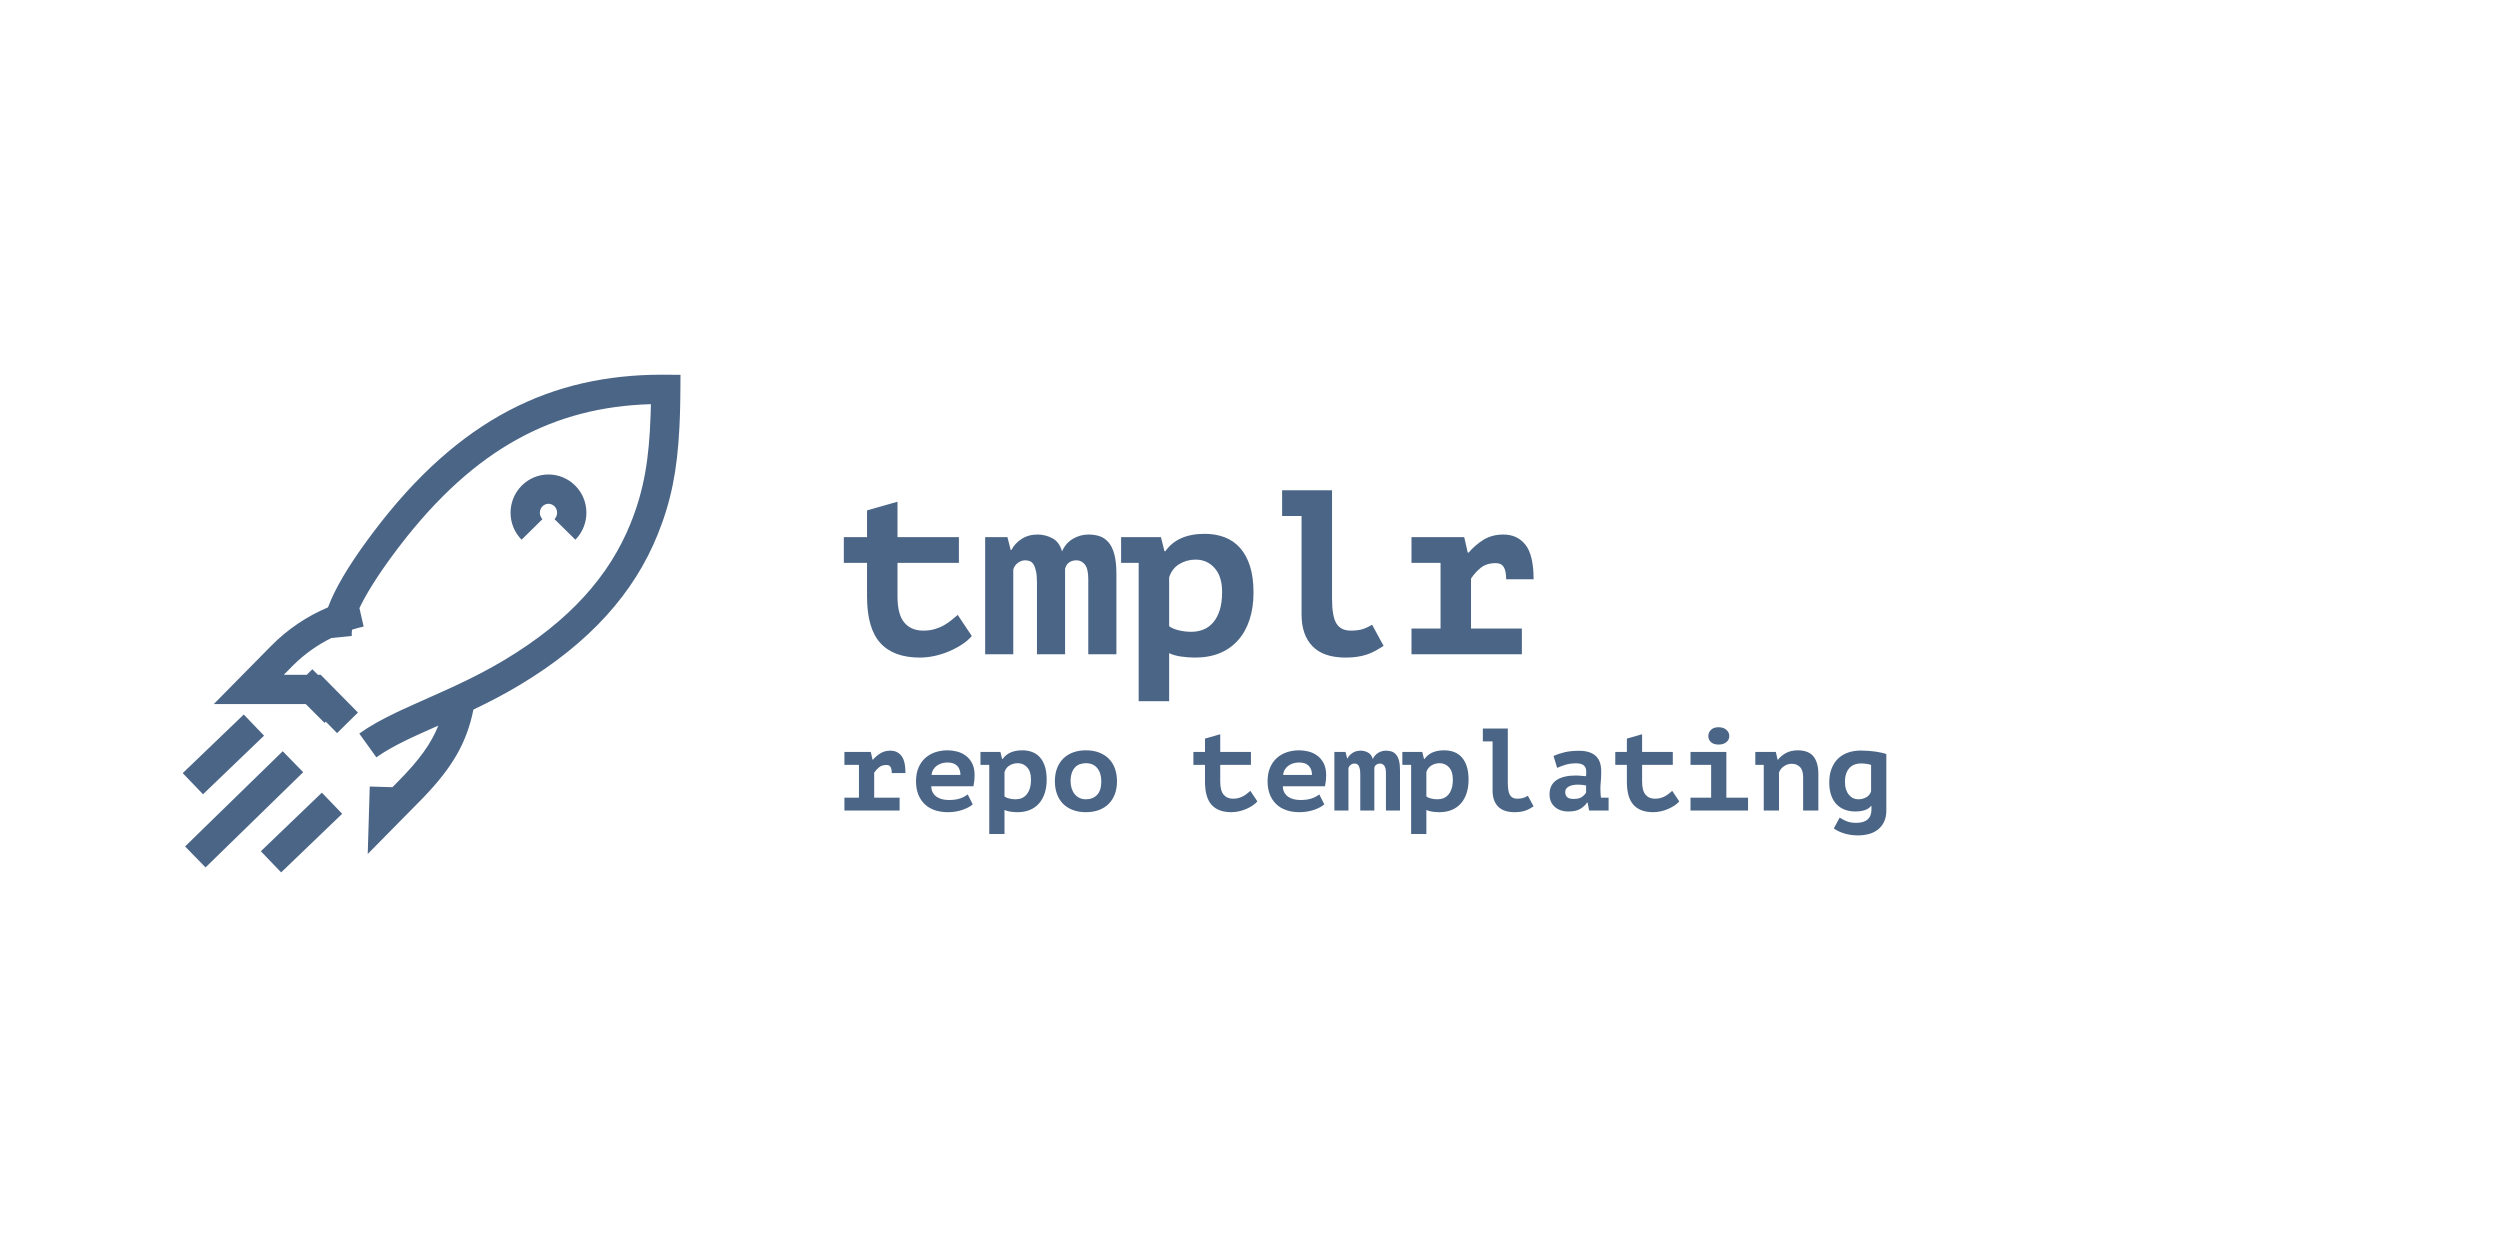
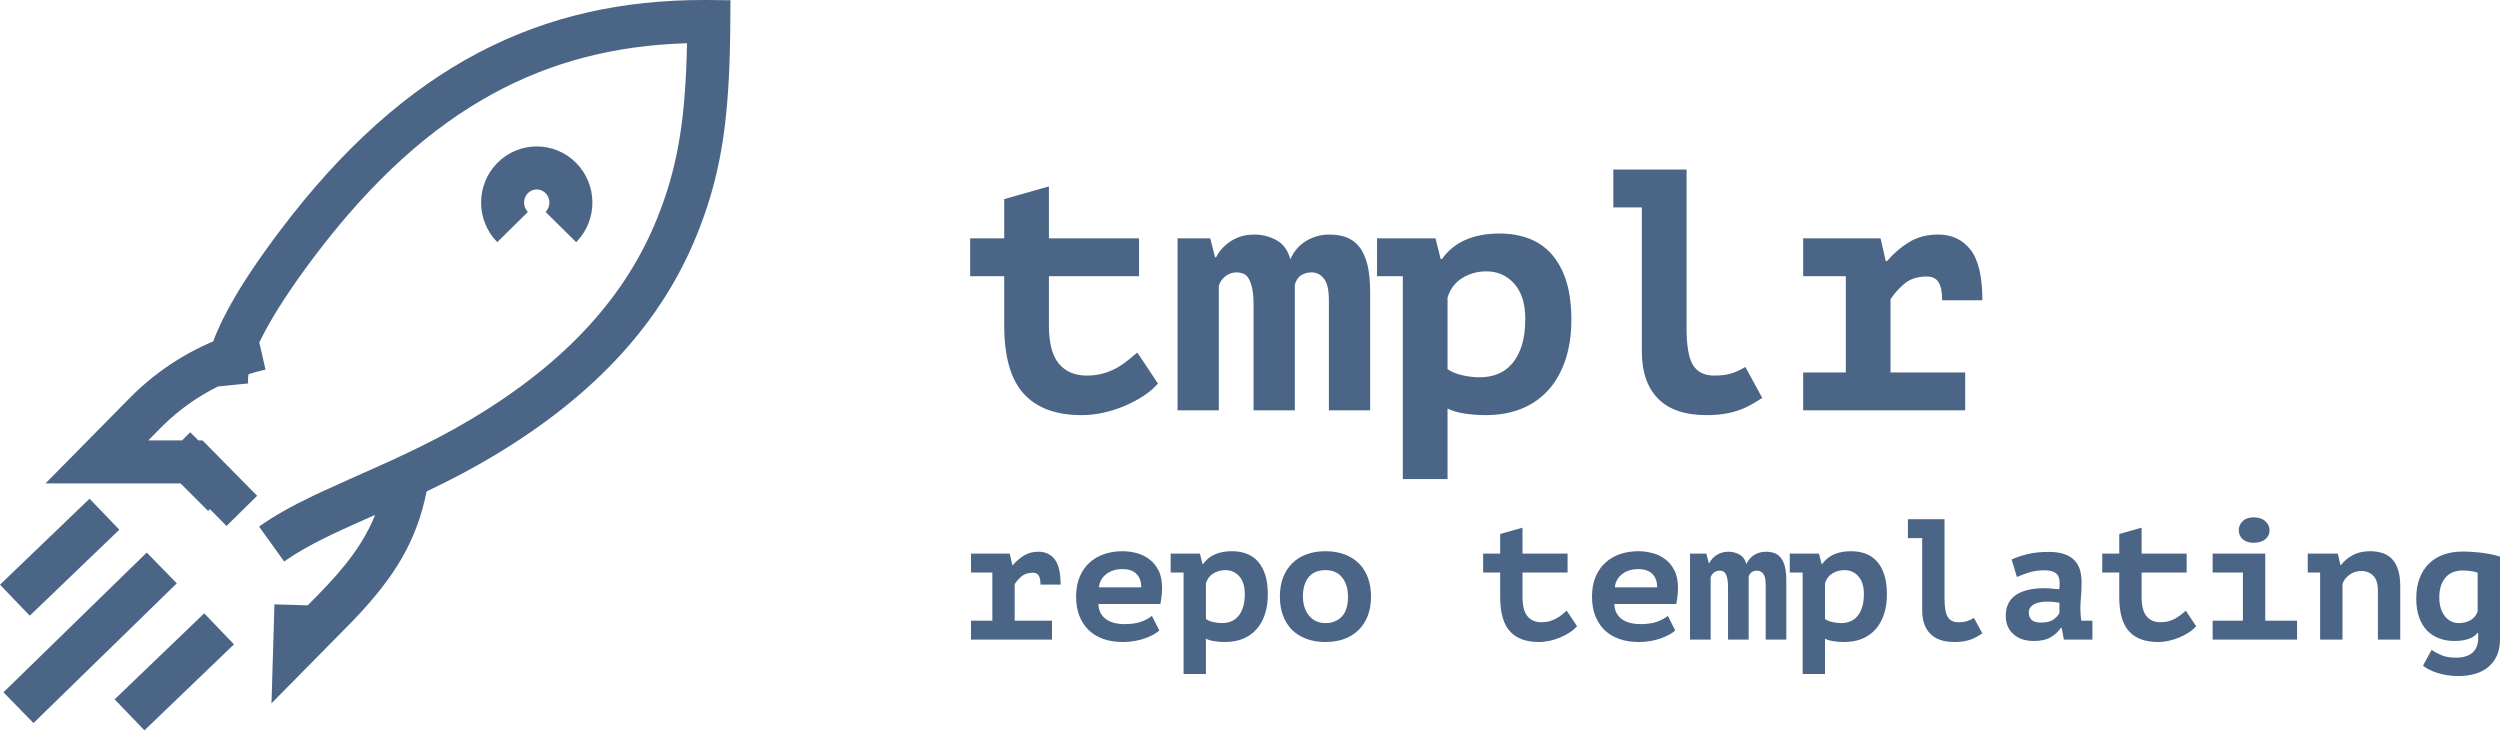
- <svg xmlns="http://www.w3.org/2000/svg" width="512px" height="256px" viewBox="0 0 512 256" version="1.1">
-   <g id="Artboard" stroke="none" stroke-width="1" fill="none" fill-rule="evenodd">
-     <path d="M65.922,162.336 L70.078,166.664 L57.578,178.664 L53.422,174.336 L65.922,162.336 Z M57.906,153.852 L62.094,158.148 L42.094,177.648 L37.906,173.352 L57.906,153.852 Z M135.687,76.738 L136.371,76.741 L139.365,76.768 L139.344,79.762 L139.323,81.695 L139.288,83.555 L139.247,84.994 L139.195,86.392 L139.132,87.751 C138.689,96.241 137.483,102.548 134.706,109.441 C129.892,121.388 120.858,131.647 106.386,140.315 C103.423,142.089 100.429,143.668 96.957,145.322 C95.585,152.168 92.564,157.222 86.801,163.231 L85.975,164.08 L75.31,174.893 L75.723,161.081 L80.369,161.219 L81.703,159.867 C85.753,155.761 88.256,152.395 89.771,148.595 L86.062,150.256 L84.413,151.012 L83.887,151.262 L82.883,151.749 C80.614,152.867 78.849,153.87 77.375,154.896 L77.081,155.104 L73.582,150.23 C75.652,148.744 78.071,147.391 81.282,145.857 L82.343,145.358 L85.994,143.707 L91.546,141.223 L93.128,140.494 C96.988,138.693 100.178,137.039 103.303,135.168 C116.679,127.156 124.828,117.903 129.14,107.199 C131.884,100.389 132.94,94.104 133.247,84.893 L133.29,83.374 L133.303,82.771 L133.193,82.775 C113.777,83.378 97.392,91.448 81.718,111.982 L81.218,112.642 L80.562,113.521 L79.624,114.805 L79.029,115.638 L78.459,116.453 L77.914,117.25 L77.393,118.027 L76.896,118.786 L76.424,119.526 L76.197,119.889 L75.761,120.599 L75.349,121.291 L74.869,122.128 L74.426,122.934 C74.313,123.145 74.204,123.352 74.099,123.557 L73.796,124.159 L73.612,124.54 L74.473,128.317 C73.671,128.5 72.878,128.715 72.097,128.962 C72.037,129.378 72.017,129.755 72.037,130.094 L72.049,130.25 L67.848,130.673 C65.049,132.058 62.472,133.879 60.217,136.079 L59.813,136.482 L58.119,138.198 L62.832,138.198 L63.969,137.062 L65.104,138.198 L65.685,138.199 L73.308,145.927 L69.036,150.141 L66.72,147.793 L66.468,148.047 L62.62,144.198 L43.774,144.199 L55.541,132.268 C58.876,128.887 62.833,126.216 67.171,124.388 C67.881,122.476 68.919,120.37 70.283,118.057 L70.777,117.234 L71.297,116.394 L71.845,115.536 L72.128,115.101 L72.716,114.217 C72.916,113.919 73.121,113.619 73.33,113.315 L73.971,112.395 L74.639,111.458 L75.333,110.502 L76.238,109.281 L76.424,109.033 C94.092,85.565 113.139,76.714 135.687,76.738 Z M49.922,146.336 L54.078,150.664 L41.578,162.664 L37.422,158.336 L49.922,146.336 Z M117.836,99.483 C120.791,102.48 120.848,107.287 118.006,110.354 L117.836,110.532 L113.564,106.319 C114.273,105.599 114.273,104.416 113.564,103.697 C112.877,103 111.781,103 111.094,103.697 C110.42,104.38 110.386,105.482 110.993,106.207 L111.094,106.319 L106.822,110.532 C103.808,107.476 103.808,102.539 106.822,99.483 C109.859,96.405 114.799,96.405 117.836,99.483 Z M177.568,115.28 L172.816,115.28 L172.816,110 L177.568,110 L177.568,104.528 L183.808,102.752 L183.808,110 L196.384,110 L196.384,115.28 L183.808,115.28 L183.808,122.144 C183.808,124.608 184.272,126.392 185.2,127.496 C186.128,128.6 187.424,129.152 189.088,129.152 C189.952,129.152 190.736,129.048 191.44,128.84 C192.144,128.632 192.776,128.368 193.336,128.048 C193.896,127.728 194.408,127.376 194.872,126.992 L196.144,125.936 L199.024,130.256 C198.48,130.896 197.8,131.48 196.984,132.008 C196.168,132.536 195.288,133 194.344,133.4 C193.4,133.8 192.416,134.112 191.392,134.336 C190.368,134.56 189.36,134.672 188.368,134.672 C184.784,134.672 182.088,133.672 180.28,131.672 C178.472,129.672 177.568,126.496 177.568,122.144 L177.568,115.28 Z M212.368,134 L212.368,119.312 C212.368,118.352 212.304,117.576 212.176,116.984 C212.048,116.392 211.88,115.928 211.672,115.592 C211.464,115.256 211.208,115.032 210.904,114.92 C210.6,114.808 210.288,114.752 209.968,114.752 C209.424,114.752 208.92,114.928 208.456,115.28 C207.992,115.632 207.68,116.08 207.52,116.624 L207.52,134 L201.76,134 L201.76,110 L206.32,110 L206.992,112.64 L207.136,112.64 C207.616,111.712 208.32,110.952 209.248,110.36 C210.176,109.768 211.264,109.472 212.512,109.472 C213.568,109.472 214.576,109.728 215.536,110.24 C216.496,110.752 217.152,111.648 217.504,112.928 C217.984,111.808 218.72,110.952 219.712,110.36 C220.704,109.768 221.776,109.472 222.928,109.472 C223.792,109.472 224.568,109.592 225.256,109.832 C225.944,110.072 226.544,110.496 227.056,111.104 C227.568,111.712 227.96,112.536 228.232,113.576 C228.504,114.616 228.64,115.952 228.64,117.584 L228.64,134 L222.88,134 L222.88,118.64 C222.88,117.2 222.648,116.192 222.184,115.616 C221.72,115.04 221.152,114.752 220.48,114.752 C219.904,114.752 219.408,114.888 218.992,115.16 C218.576,115.432 218.288,115.872 218.128,116.48 L218.128,134 L212.368,134 Z M229.6,110 L237.76,110 L238.48,112.88 L238.672,112.88 C240.336,110.512 243.024,109.328 246.736,109.328 C248.208,109.328 249.56,109.56 250.792,110.024 C252.024,110.488 253.08,111.216 253.96,112.208 C254.84,113.2 255.52,114.448 256,115.952 C256.48,117.456 256.72,119.264 256.72,121.376 C256.72,123.424 256.448,125.272 255.904,126.92 C255.36,128.568 254.576,129.968 253.552,131.12 C252.528,132.272 251.28,133.152 249.808,133.76 C248.336,134.368 246.656,134.672 244.768,134.672 C243.776,134.672 242.8,134.6 241.84,134.456 C240.88,134.312 240.08,134.08 239.44,133.76 L239.44,143.6 L233.2,143.6 L233.2,115.28 L229.6,115.28 L229.6,110 Z M244.864,114.608 C243.648,114.608 242.536,114.912 241.528,115.52 C240.52,116.128 239.824,117.04 239.44,118.256 L239.44,128.24 C239.888,128.592 240.536,128.872 241.384,129.08 C242.232,129.288 243.088,129.392 243.952,129.392 C244.848,129.392 245.68,129.24 246.448,128.936 C247.216,128.632 247.888,128.144 248.464,127.472 C249.04,126.8 249.488,125.952 249.808,124.928 C250.128,123.904 250.288,122.672 250.288,121.232 C250.288,119.12 249.776,117.488 248.752,116.336 C247.728,115.184 246.432,114.608 244.864,114.608 Z M262.576,100.4 L272.8,100.4 L272.8,122.576 C272.8,125.04 273.104,126.752 273.712,127.712 C274.32,128.672 275.296,129.152 276.64,129.152 C277.632,129.152 278.448,129.048 279.088,128.84 C279.728,128.632 280.368,128.336 281.008,127.952 L283.36,132.272 C282.816,132.624 282.272,132.952 281.728,133.256 C281.184,133.56 280.608,133.816 280,134.024 C279.392,134.232 278.728,134.392 278.008,134.504 C277.288,134.616 276.48,134.672 275.584,134.672 C272.576,134.672 270.32,133.904 268.816,132.368 C267.312,130.832 266.56,128.656 266.56,125.84 L266.56,105.68 L262.576,105.68 L262.576,100.4 Z M289.072,128.72 L295.024,128.72 L295.024,115.28 L289.072,115.28 L289.072,110 L299.872,110 L300.592,113.168 L300.784,113.168 C301.68,112.112 302.704,111.232 303.856,110.528 C305.008,109.824 306.352,109.472 307.888,109.472 C309.808,109.472 311.32,110.176 312.424,111.584 C313.528,112.992 314.08,115.344 314.08,118.64 L308.464,118.64 C308.464,117.488 308.296,116.648 307.96,116.12 C307.624,115.592 307.088,115.328 306.352,115.328 C305.072,115.328 304.04,115.648 303.256,116.288 C302.472,116.928 301.808,117.664 301.264,118.496 L301.264,128.72 L311.68,128.72 L311.68,134 L289.072,134 L289.072,128.72 Z M172.936,163.36 L175.912,163.36 L175.912,156.64 L172.936,156.64 L172.936,154 L178.336,154 L178.696,155.584 L178.792,155.584 C179.24,155.056 179.752,154.616 180.328,154.264 C180.904,153.912 181.576,153.736 182.344,153.736 C183.304,153.736 184.06,154.088 184.612,154.792 C185.164,155.496 185.44,156.672 185.44,158.32 L182.632,158.32 C182.632,157.744 182.548,157.324 182.38,157.06 C182.212,156.796 181.944,156.664 181.576,156.664 C180.936,156.664 180.42,156.824 180.028,157.144 C179.636,157.464 179.304,157.832 179.032,158.248 L179.032,163.36 L184.24,163.36 L184.24,166 L172.936,166 L172.936,163.36 Z M199.216,164.728 C199.008,164.92 198.74,165.108 198.412,165.292 C198.084,165.476 197.7,165.648 197.26,165.808 C196.82,165.968 196.336,166.096 195.808,166.192 C195.28,166.288 194.72,166.336 194.128,166.336 C193.104,166.336 192.188,166.192 191.38,165.904 C190.572,165.616 189.888,165.196 189.328,164.644 C188.768,164.092 188.34,163.428 188.044,162.652 C187.748,161.876 187.6,160.992 187.6,160 C187.6,158.944 187.768,158.02 188.104,157.228 C188.44,156.436 188.9,155.776 189.484,155.248 C190.068,154.72 190.752,154.324 191.536,154.06 C192.32,153.796 193.168,153.664 194.08,153.664 C194.688,153.664 195.316,153.744 195.964,153.904 C196.612,154.064 197.208,154.34 197.752,154.732 C198.296,155.124 198.74,155.648 199.084,156.304 C199.428,156.96 199.6,157.792 199.6,158.8 C199.6,159.488 199.52,160.232 199.36,161.032 L190.72,161.032 C190.736,161.544 190.844,161.976 191.044,162.328 C191.244,162.68 191.508,162.968 191.836,163.192 C192.164,163.416 192.54,163.58 192.964,163.684 C193.388,163.788 193.84,163.84 194.32,163.84 C195.28,163.84 196.068,163.728 196.684,163.504 C197.3,163.28 197.8,163.008 198.184,162.688 L199.216,164.728 Z M194.032,156.16 C193.616,156.16 193.224,156.216 192.856,156.328 C192.488,156.44 192.156,156.604 191.86,156.82 C191.564,157.036 191.32,157.304 191.128,157.624 C190.936,157.944 190.824,158.304 190.792,158.704 L196.696,158.704 C196.696,157.92 196.476,157.3 196.036,156.844 C195.596,156.388 194.928,156.16 194.032,156.16 Z M200.8,154 L204.88,154 L205.24,155.44 L205.336,155.44 C206.168,154.256 207.512,153.664 209.368,153.664 C210.104,153.664 210.78,153.78 211.396,154.012 C212.012,154.244 212.54,154.608 212.98,155.104 C213.42,155.6 213.76,156.224 214,156.976 C214.24,157.728 214.36,158.632 214.36,159.688 C214.36,160.712 214.224,161.636 213.952,162.46 C213.68,163.284 213.288,163.984 212.776,164.56 C212.264,165.136 211.64,165.576 210.904,165.88 C210.168,166.184 209.328,166.336 208.384,166.336 C207.888,166.336 207.4,166.3 206.92,166.228 C206.44,166.156 206.04,166.04 205.72,165.88 L205.72,170.8 L202.6,170.8 L202.6,156.64 L200.8,156.64 L200.8,154 Z M208.432,156.304 C207.824,156.304 207.268,156.456 206.764,156.76 C206.26,157.064 205.912,157.52 205.72,158.128 L205.72,163.12 C205.944,163.296 206.268,163.436 206.692,163.54 C207.116,163.644 207.544,163.696 207.976,163.696 C208.424,163.696 208.84,163.62 209.224,163.468 C209.608,163.316 209.944,163.072 210.232,162.736 C210.52,162.4 210.744,161.976 210.904,161.464 C211.064,160.952 211.144,160.336 211.144,159.616 C211.144,158.56 210.888,157.744 210.376,157.168 C209.864,156.592 209.216,156.304 208.432,156.304 Z M216.04,160 C216.04,158.992 216.192,158.096 216.496,157.312 C216.8,156.528 217.232,155.864 217.792,155.32 C218.352,154.776 219.02,154.364 219.796,154.084 C220.572,153.804 221.44,153.664 222.4,153.664 C223.408,153.664 224.308,153.816 225.1,154.12 C225.892,154.424 226.56,154.852 227.104,155.404 C227.648,155.956 228.06,156.624 228.34,157.408 C228.62,158.192 228.76,159.056 228.76,160 C228.76,161.008 228.608,161.904 228.304,162.688 C228,163.472 227.568,164.136 227.008,164.68 C226.448,165.224 225.78,165.636 225.004,165.916 C224.228,166.196 223.36,166.336 222.4,166.336 C221.392,166.336 220.492,166.184 219.7,165.88 C218.908,165.576 218.24,165.148 217.696,164.596 C217.152,164.044 216.74,163.376 216.46,162.592 C216.18,161.808 216.04,160.944 216.04,160 Z M219.256,160 C219.256,160.528 219.328,161.016 219.472,161.464 C219.616,161.912 219.824,162.304 220.096,162.64 C220.368,162.976 220.696,163.236 221.08,163.42 C221.464,163.604 221.904,163.696 222.4,163.696 C223.328,163.696 224.084,163.4 224.668,162.808 C225.252,162.216 225.544,161.28 225.544,160 C225.544,158.896 225.272,158.004 224.728,157.324 C224.184,156.644 223.408,156.304 222.4,156.304 C221.952,156.304 221.536,156.372 221.152,156.508 C220.768,156.644 220.436,156.864 220.156,157.168 C219.876,157.472 219.656,157.856 219.496,158.32 C219.336,158.784 219.256,159.344 219.256,160 Z M246.784,156.64 L244.408,156.64 L244.408,154 L246.784,154 L246.784,151.264 L249.904,150.376 L249.904,154 L256.192,154 L256.192,156.64 L249.904,156.64 L249.904,160.072 C249.904,161.304 250.136,162.196 250.6,162.748 C251.064,163.3 251.712,163.576 252.544,163.576 C252.976,163.576 253.368,163.524 253.72,163.42 C254.072,163.316 254.388,163.184 254.668,163.024 C254.948,162.864 255.204,162.688 255.436,162.496 L256.072,161.968 L257.512,164.128 C257.24,164.448 256.9,164.74 256.492,165.004 C256.084,165.268 255.644,165.5 255.172,165.7 C254.7,165.9 254.208,166.056 253.696,166.168 C253.184,166.28 252.68,166.336 252.184,166.336 C250.392,166.336 249.044,165.836 248.14,164.836 C247.236,163.836 246.784,162.248 246.784,160.072 L246.784,156.64 Z M271.216,164.728 C271.008,164.92 270.74,165.108 270.412,165.292 C270.084,165.476 269.7,165.648 269.26,165.808 C268.82,165.968 268.336,166.096 267.808,166.192 C267.28,166.288 266.72,166.336 266.128,166.336 C265.104,166.336 264.188,166.192 263.38,165.904 C262.572,165.616 261.888,165.196 261.328,164.644 C260.768,164.092 260.34,163.428 260.044,162.652 C259.748,161.876 259.6,160.992 259.6,160 C259.6,158.944 259.768,158.02 260.104,157.228 C260.44,156.436 260.9,155.776 261.484,155.248 C262.068,154.72 262.752,154.324 263.536,154.06 C264.32,153.796 265.168,153.664 266.08,153.664 C266.688,153.664 267.316,153.744 267.964,153.904 C268.612,154.064 269.208,154.34 269.752,154.732 C270.296,155.124 270.74,155.648 271.084,156.304 C271.428,156.96 271.6,157.792 271.6,158.8 C271.6,159.488 271.52,160.232 271.36,161.032 L262.72,161.032 C262.736,161.544 262.844,161.976 263.044,162.328 C263.244,162.68 263.508,162.968 263.836,163.192 C264.164,163.416 264.54,163.58 264.964,163.684 C265.388,163.788 265.84,163.84 266.32,163.84 C267.28,163.84 268.068,163.728 268.684,163.504 C269.3,163.28 269.8,163.008 270.184,162.688 L271.216,164.728 Z M266.032,156.16 C265.616,156.16 265.224,156.216 264.856,156.328 C264.488,156.44 264.156,156.604 263.86,156.82 C263.564,157.036 263.32,157.304 263.128,157.624 C262.936,157.944 262.824,158.304 262.792,158.704 L268.696,158.704 C268.696,157.92 268.476,157.3 268.036,156.844 C267.596,156.388 266.928,156.16 266.032,156.16 Z M278.584,166 L278.584,158.656 C278.584,158.176 278.552,157.788 278.488,157.492 C278.424,157.196 278.34,156.964 278.236,156.796 C278.132,156.628 278.004,156.516 277.852,156.46 C277.7,156.404 277.544,156.376 277.384,156.376 C277.112,156.376 276.86,156.464 276.628,156.64 C276.396,156.816 276.24,157.04 276.16,157.312 L276.16,166 L273.28,166 L273.28,154 L275.56,154 L275.896,155.32 L275.968,155.32 C276.208,154.856 276.56,154.476 277.024,154.18 C277.488,153.884 278.032,153.736 278.656,153.736 C279.184,153.736 279.688,153.864 280.168,154.12 C280.648,154.376 280.976,154.824 281.152,155.464 C281.392,154.904 281.76,154.476 282.256,154.18 C282.752,153.884 283.288,153.736 283.864,153.736 C284.296,153.736 284.684,153.796 285.028,153.916 C285.372,154.036 285.672,154.248 285.928,154.552 C286.184,154.856 286.38,155.268 286.516,155.788 C286.652,156.308 286.72,156.976 286.72,157.792 L286.72,166 L283.84,166 L283.84,158.32 C283.84,157.6 283.724,157.096 283.492,156.808 C283.26,156.52 282.976,156.376 282.64,156.376 C282.352,156.376 282.104,156.444 281.896,156.58 C281.688,156.716 281.544,156.936 281.464,157.24 L281.464,166 L278.584,166 Z M287.2,154 L291.28,154 L291.64,155.44 L291.736,155.44 C292.568,154.256 293.912,153.664 295.768,153.664 C296.504,153.664 297.18,153.78 297.796,154.012 C298.412,154.244 298.94,154.608 299.38,155.104 C299.82,155.6 300.16,156.224 300.4,156.976 C300.64,157.728 300.76,158.632 300.76,159.688 C300.76,160.712 300.624,161.636 300.352,162.46 C300.08,163.284 299.688,163.984 299.176,164.56 C298.664,165.136 298.04,165.576 297.304,165.88 C296.568,166.184 295.728,166.336 294.784,166.336 C294.288,166.336 293.8,166.3 293.32,166.228 C292.84,166.156 292.44,166.04 292.12,165.88 L292.12,170.8 L289,170.8 L289,156.64 L287.2,156.64 L287.2,154 Z M294.832,156.304 C294.224,156.304 293.668,156.456 293.164,156.76 C292.66,157.064 292.312,157.52 292.12,158.128 L292.12,163.12 C292.344,163.296 292.668,163.436 293.092,163.54 C293.516,163.644 293.944,163.696 294.376,163.696 C294.824,163.696 295.24,163.62 295.624,163.468 C296.008,163.316 296.344,163.072 296.632,162.736 C296.92,162.4 297.144,161.976 297.304,161.464 C297.464,160.952 297.544,160.336 297.544,159.616 C297.544,158.56 297.288,157.744 296.776,157.168 C296.264,156.592 295.616,156.304 294.832,156.304 Z M303.688,149.2 L308.8,149.2 L308.8,160.288 C308.8,161.52 308.952,162.376 309.256,162.856 C309.56,163.336 310.048,163.576 310.72,163.576 C311.216,163.576 311.624,163.524 311.944,163.42 C312.264,163.316 312.584,163.168 312.904,162.976 L314.08,165.136 C313.808,165.312 313.536,165.476 313.264,165.628 C312.992,165.78 312.704,165.908 312.4,166.012 C312.096,166.116 311.764,166.196 311.404,166.252 C311.044,166.308 310.64,166.336 310.192,166.336 C308.688,166.336 307.56,165.952 306.808,165.184 C306.056,164.416 305.68,163.328 305.68,161.92 L305.68,151.84 L303.688,151.84 L303.688,149.2 Z M318.16,154.816 C318.8,154.528 319.54,154.28 320.38,154.072 C321.22,153.864 322.216,153.76 323.368,153.76 C324.2,153.76 324.908,153.86 325.492,154.06 C326.076,154.26 326.548,154.544 326.908,154.912 C327.268,155.28 327.528,155.72 327.688,156.232 C327.848,156.744 327.928,157.32 327.928,157.96 C327.928,158.659 327.907,159.271 327.866,159.794 L327.844,160.048 C327.788,160.624 327.76,161.136 327.76,161.584 C327.76,161.92 327.776,162.296 327.808,162.712 C327.84,162.936 327.864,163.152 327.88,163.36 L329.44,163.36 L329.44,166 L325.456,166 L325.144,164.368 L325.024,164.368 C324.704,164.864 324.248,165.292 323.656,165.652 C323.064,166.012 322.264,166.192 321.256,166.192 C320.056,166.192 319.104,165.872 318.4,165.232 C317.696,164.592 317.344,163.744 317.344,162.688 C317.344,162.016 317.468,161.436 317.716,160.948 C317.964,160.46 318.324,160.06 318.796,159.748 C319.268,159.436 319.836,159.204 320.5,159.052 C321.164,158.9 321.904,158.824 322.72,158.824 C322.912,158.824 323.111,158.831 323.317,158.845 L324.286,158.93 L324.808,158.968 C324.84,158.808 324.856,158.648 324.856,158.488 L324.856,158.032 C324.856,157.424 324.68,156.988 324.328,156.724 C323.976,156.46 323.456,156.328 322.768,156.328 C321.952,156.328 321.216,156.432 320.56,156.64 C319.904,156.848 319.352,157.056 318.904,157.264 L318.16,154.816 Z M322.264,163.624 C323.032,163.624 323.608,163.484 323.992,163.204 C324.376,162.924 324.656,162.624 324.832,162.304 L324.832,160.864 L324.602,160.824 L324.206,160.768 L324.206,160.768 L324.112,160.756 C323.792,160.716 323.448,160.696 323.08,160.696 C322.776,160.696 322.472,160.724 322.168,160.78 C321.864,160.836 321.592,160.924 321.352,161.044 C321.112,161.164 320.92,161.32 320.776,161.512 C320.632,161.704 320.56,161.936 320.56,162.208 C320.56,162.656 320.692,163.004 320.956,163.252 C321.22,163.5 321.656,163.624 322.264,163.624 Z M333.184,156.64 L330.808,156.64 L330.808,154 L333.184,154 L333.184,151.264 L336.304,150.376 L336.304,154 L342.592,154 L342.592,156.64 L336.304,156.64 L336.304,160.072 C336.304,161.304 336.536,162.196 337,162.748 C337.464,163.3 338.112,163.576 338.944,163.576 C339.376,163.576 339.768,163.524 340.12,163.42 C340.472,163.316 340.788,163.184 341.068,163.024 C341.348,162.864 341.604,162.688 341.836,162.496 L342.472,161.968 L343.912,164.128 C343.64,164.448 343.3,164.74 342.892,165.004 C342.484,165.268 342.044,165.5 341.572,165.7 C341.1,165.9 340.608,166.056 340.096,166.168 C339.584,166.28 339.08,166.336 338.584,166.336 C336.792,166.336 335.444,165.836 334.54,164.836 C333.636,163.836 333.184,162.248 333.184,160.072 L333.184,156.64 Z M346.216,163.36 L350.44,163.36 L350.44,156.64 L346.216,156.64 L346.216,154 L353.56,154 L353.56,163.36 L358,163.36 L358,166 L346.216,166 L346.216,163.36 Z M349.864,150.736 C349.864,150.24 350.048,149.816 350.416,149.464 C350.784,149.112 351.296,148.936 351.952,148.936 C352.624,148.936 353.16,149.112 353.56,149.464 C353.96,149.816 354.16,150.24 354.16,150.736 C354.16,151.248 353.96,151.668 353.56,151.996 C353.16,152.324 352.624,152.488 351.952,152.488 C351.296,152.488 350.784,152.324 350.416,151.996 C350.048,151.668 349.864,151.248 349.864,150.736 Z M359.488,154 L363.688,154 L364.048,155.584 L364.144,155.584 C364.512,155.072 365.04,154.624 365.728,154.24 C366.416,153.856 367.24,153.664 368.2,153.664 C368.792,153.664 369.348,153.744 369.868,153.904 C370.388,154.064 370.832,154.328 371.2,154.696 C371.568,155.064 371.86,155.564 372.076,156.196 C372.292,156.828 372.4,157.608 372.4,158.536 L372.4,166 L369.28,166 L369.28,159.184 C369.28,158.208 369.06,157.504 368.62,157.072 C368.18,156.64 367.624,156.424 366.952,156.424 C366.36,156.424 365.82,156.596 365.332,156.94 C364.844,157.284 364.512,157.712 364.336,158.224 L364.336,166 L361.216,166 L361.216,156.64 L359.488,156.64 L359.488,154 Z M386.32,166 C386.32,166.864 386.172,167.616 385.876,168.256 C385.58,168.896 385.172,169.428 384.652,169.852 C384.132,170.276 383.516,170.588 382.804,170.788 C382.092,170.988 381.312,171.088 380.464,171.088 C379.888,171.088 379.348,171.044 378.844,170.956 C378.34,170.868 377.876,170.752 377.452,170.608 C377.028,170.464 376.656,170.308 376.336,170.14 C376.016,169.972 375.76,169.808 375.568,169.648 L376.768,167.44 C377.152,167.696 377.612,167.94 378.148,168.172 C378.684,168.404 379.36,168.52 380.176,168.52 C381.184,168.52 381.952,168.288 382.48,167.824 C383.008,167.36 383.272,166.696 383.272,165.832 L383.272,165.064 L383.176,165.064 C382.888,165.448 382.464,165.732 381.904,165.916 C381.344,166.1 380.696,166.192 379.96,166.192 C379.192,166.192 378.484,166.072 377.836,165.832 C377.188,165.592 376.624,165.228 376.144,164.74 C375.664,164.252 375.292,163.632 375.028,162.88 C374.764,162.128 374.632,161.248 374.632,160.24 C374.632,159.184 374.788,158.248 375.1,157.432 C375.412,156.616 375.852,155.932 376.42,155.38 C376.988,154.828 377.668,154.412 378.46,154.132 C379.252,153.852 380.136,153.712 381.112,153.712 C381.624,153.712 382.136,153.732 382.648,153.772 C383.16,153.812 383.644,153.864 384.1,153.928 C384.556,153.992 384.976,154.068 385.36,154.156 C385.744,154.244 386.064,154.336 386.32,154.432 L386.32,166 Z M380.56,163.696 C381.168,163.696 381.716,163.56 382.204,163.288 C382.692,163.016 383.024,162.608 383.2,162.064 L383.2,156.664 C382.976,156.568 382.66,156.492 382.252,156.436 C381.844,156.38 381.456,156.352 381.088,156.352 C380.64,156.352 380.22,156.424 379.828,156.568 C379.436,156.712 379.092,156.94 378.796,157.252 C378.5,157.564 378.268,157.956 378.1,158.428 C377.932,158.9 377.848,159.464 377.848,160.12 C377.848,160.696 377.92,161.208 378.064,161.656 C378.208,162.104 378.408,162.48 378.664,162.784 C378.92,163.088 379.208,163.316 379.528,163.468 C379.848,163.62 380.192,163.696 380.56,163.696 Z" id="Shape" fill="#4B6587" fill-rule="nonzero" />
+ <svg xmlns="http://www.w3.org/2000/svg" width="348.898px" height="101.926px" viewBox="0 0 348.898 101.926" version="1.1">
+   <g id="Page-1" stroke="none" stroke-width="1" fill="none" fill-rule="evenodd">
+     <g id="logo-light" fill="#4B6587" fill-rule="nonzero">
+       <path d="M28.5,85.598 L32.655,89.926 L20.155,101.926 L16,97.598 L28.5,85.598 Z M20.483,77.114 L24.672,81.41 L4.672,100.91 L0.483,96.614 L20.483,77.114 Z M98.264,4.93909357e-05 L98.949,0.004 L101.942,0.031 L101.922,3.024 L101.901,4.957 L101.865,6.818 L101.825,8.257 L101.773,9.654 L101.709,11.013 C101.266,19.504 100.061,25.81 97.283,32.703 C92.469,44.651 83.436,54.909 68.963,63.577 C66.001,65.352 63.007,66.93 59.535,68.584 C58.162,75.43 55.141,80.484 49.379,86.493 L48.553,87.342 L37.888,98.155 L38.301,84.343 L42.947,84.481 L44.281,83.129 C48.33,79.024 50.834,75.658 52.348,71.857 L48.639,73.519 L46.99,74.275 L46.464,74.524 L45.46,75.011 C43.191,76.13 41.427,77.132 39.953,78.158 L39.658,78.367 L36.16,73.492 C38.23,72.006 40.649,70.653 43.86,69.119 L44.921,68.62 L48.571,66.969 L54.124,64.485 L55.706,63.756 C59.566,61.955 62.756,60.301 65.88,58.43 C79.257,50.418 87.405,41.165 91.718,30.461 C94.462,23.651 95.517,17.366 95.824,8.156 L95.867,6.636 L95.88,6.033 L95.77,6.037 C76.354,6.64 59.97,14.71 44.295,35.245 L43.795,35.904 L43.139,36.783 L42.201,38.067 L41.607,38.9 L41.037,39.715 L40.491,40.512 L39.97,41.289 L39.474,42.048 L39.001,42.788 L38.774,43.151 L38.338,43.862 L37.927,44.553 L37.446,45.39 L37.004,46.196 C36.891,46.407 36.782,46.615 36.677,46.819 L36.374,47.421 L36.19,47.802 L37.051,51.579 C36.248,51.762 35.456,51.977 34.675,52.224 C34.614,52.64 34.594,53.018 34.615,53.356 L34.627,53.512 L30.426,53.936 C27.626,55.321 25.049,57.141 22.795,59.341 L22.391,59.744 L20.697,61.46 L25.41,61.46 L26.547,60.324 L27.682,61.46 L28.263,61.461 L35.885,69.19 L31.614,73.403 L29.298,71.055 L29.046,71.309 L25.198,67.46 L6.352,67.461 L18.119,55.53 C21.454,52.149 25.41,49.478 29.749,47.65 C30.458,45.739 31.497,43.633 32.861,41.319 L33.354,40.496 L33.875,39.656 L34.422,38.798 L34.706,38.363 L35.293,37.479 C35.494,37.182 35.698,36.881 35.908,36.577 L36.549,35.658 L37.216,34.72 L37.911,33.764 L38.816,32.543 L39.002,32.295 C56.67,8.827 75.717,-0.024 98.264,4.93909357e-05 Z M12.5,69.598 L16.655,73.926 L4.155,85.926 L0,81.598 L12.5,69.598 Z M80.413,22.745 C83.369,25.742 83.426,30.549 80.584,33.616 L80.413,33.794 L76.141,29.581 C76.851,28.861 76.851,27.678 76.141,26.959 C75.454,26.262 74.358,26.262 73.671,26.959 C72.997,27.642 72.964,28.744 73.57,29.47 L73.671,29.581 L69.4,33.794 C66.386,30.738 66.386,25.801 69.4,22.745 C72.436,19.667 77.377,19.667 80.413,22.745 Z M140.146,38.542 L135.394,38.542 L135.394,33.262 L140.146,33.262 L140.146,27.79 L146.386,26.014 L146.386,33.262 L158.962,33.262 L158.962,38.542 L146.386,38.542 L146.386,45.406 C146.386,47.87 146.85,49.654 147.778,50.758 C148.706,51.862 150.002,52.414 151.666,52.414 C152.53,52.414 153.314,52.31 154.018,52.102 C154.722,51.894 155.354,51.63 155.914,51.31 C156.474,50.99 156.986,50.638 157.45,50.254 L158.722,49.198 L161.602,53.518 C161.058,54.158 160.378,54.742 159.562,55.27 C158.746,55.798 157.866,56.262 156.922,56.662 C155.978,57.062 154.994,57.374 153.97,57.598 C152.946,57.822 151.938,57.934 150.946,57.934 C147.362,57.934 144.666,56.934 142.858,54.934 C141.05,52.934 140.146,49.758 140.146,45.406 L140.146,38.542 Z M174.946,57.262 L174.946,42.574 C174.946,41.614 174.882,40.838 174.754,40.246 C174.626,39.654 174.458,39.19 174.25,38.854 C174.042,38.518 173.786,38.294 173.482,38.182 C173.178,38.07 172.866,38.014 172.546,38.014 C172.002,38.014 171.498,38.19 171.034,38.542 C170.57,38.894 170.258,39.342 170.098,39.886 L170.098,57.262 L164.338,57.262 L164.338,33.262 L168.898,33.262 L169.57,35.902 L169.714,35.902 C170.194,34.974 170.898,34.214 171.826,33.622 C172.754,33.03 173.842,32.734 175.09,32.734 C176.146,32.734 177.154,32.99 178.114,33.502 C179.074,34.014 179.73,34.91 180.082,36.19 C180.562,35.07 181.298,34.214 182.29,33.622 C183.282,33.03 184.354,32.734 185.506,32.734 C186.37,32.734 187.146,32.854 187.834,33.094 C188.522,33.334 189.122,33.758 189.634,34.366 C190.146,34.974 190.538,35.798 190.81,36.838 C191.082,37.878 191.218,39.214 191.218,40.846 L191.218,57.262 L185.458,57.262 L185.458,41.902 C185.458,40.462 185.226,39.454 184.762,38.878 C184.298,38.302 183.73,38.014 183.058,38.014 C182.482,38.014 181.986,38.15 181.57,38.422 C181.154,38.694 180.866,39.134 180.706,39.742 L180.706,57.262 L174.946,57.262 Z M192.178,33.262 L200.338,33.262 L201.058,36.142 L201.25,36.142 C202.914,33.774 205.602,32.59 209.314,32.59 C210.786,32.59 212.138,32.822 213.37,33.286 C214.602,33.75 215.658,34.478 216.538,35.47 C217.418,36.462 218.098,37.71 218.578,39.214 C219.058,40.718 219.298,42.526 219.298,44.638 C219.298,46.686 219.026,48.534 218.482,50.182 C217.938,51.83 217.154,53.23 216.13,54.382 C215.106,55.534 213.858,56.414 212.386,57.022 C210.914,57.63 209.234,57.934 207.346,57.934 C206.354,57.934 205.378,57.862 204.418,57.718 C203.458,57.574 202.658,57.342 202.018,57.022 L202.018,66.862 L195.778,66.862 L195.778,38.542 L192.178,38.542 L192.178,33.262 Z M207.442,37.87 C206.226,37.87 205.114,38.174 204.106,38.782 C203.098,39.39 202.402,40.302 202.018,41.518 L202.018,51.502 C202.466,51.854 203.114,52.134 203.962,52.342 C204.81,52.55 205.666,52.654 206.53,52.654 C207.426,52.654 208.258,52.502 209.026,52.198 C209.794,51.894 210.466,51.406 211.042,50.734 C211.618,50.062 212.066,49.214 212.386,48.19 C212.706,47.166 212.866,45.934 212.866,44.494 C212.866,42.382 212.354,40.75 211.33,39.598 C210.306,38.446 209.01,37.87 207.442,37.87 Z M225.154,23.662 L235.378,23.662 L235.378,45.838 C235.378,48.302 235.682,50.014 236.29,50.974 C236.898,51.934 237.874,52.414 239.218,52.414 C240.21,52.414 241.026,52.31 241.666,52.102 C242.306,51.894 242.946,51.598 243.586,51.214 L245.938,55.534 C245.394,55.886 244.85,56.214 244.306,56.518 C243.762,56.822 243.186,57.078 242.578,57.286 C241.97,57.494 241.306,57.654 240.586,57.766 C239.866,57.878 239.058,57.934 238.162,57.934 C235.154,57.934 232.898,57.166 231.394,55.63 C229.89,54.094 229.138,51.918 229.138,49.102 L229.138,28.942 L225.154,28.942 L225.154,23.662 Z M251.65,51.982 L257.602,51.982 L257.602,38.542 L251.65,38.542 L251.65,33.262 L262.45,33.262 L263.17,36.43 L263.362,36.43 C264.258,35.374 265.282,34.494 266.434,33.79 C267.586,33.086 268.93,32.734 270.466,32.734 C272.386,32.734 273.898,33.438 275.002,34.846 C276.106,36.254 276.658,38.606 276.658,41.902 L271.042,41.902 C271.042,40.75 270.874,39.91 270.538,39.382 C270.202,38.854 269.666,38.59 268.93,38.59 C267.65,38.59 266.618,38.91 265.834,39.55 C265.05,40.19 264.386,40.926 263.842,41.758 L263.842,51.982 L274.258,51.982 L274.258,57.262 L251.65,57.262 L251.65,51.982 Z M135.514,86.622 L138.49,86.622 L138.49,79.902 L135.514,79.902 L135.514,77.262 L140.914,77.262 L141.274,78.846 L141.37,78.846 C141.818,78.318 142.33,77.878 142.906,77.526 C143.482,77.174 144.154,76.998 144.922,76.998 C145.882,76.998 146.638,77.35 147.19,78.054 C147.742,78.758 148.018,79.934 148.018,81.582 L145.21,81.582 C145.21,81.006 145.126,80.586 144.958,80.322 C144.79,80.058 144.522,79.926 144.154,79.926 C143.514,79.926 142.998,80.086 142.606,80.406 C142.214,80.726 141.882,81.094 141.61,81.51 L141.61,86.622 L146.818,86.622 L146.818,89.262 L135.514,89.262 L135.514,86.622 Z M161.794,87.99 C161.586,88.182 161.318,88.37 160.99,88.554 C160.662,88.738 160.278,88.91 159.838,89.07 C159.398,89.23 158.914,89.358 158.386,89.454 C157.858,89.55 157.298,89.598 156.706,89.598 C155.682,89.598 154.766,89.454 153.958,89.166 C153.15,88.878 152.466,88.458 151.906,87.906 C151.346,87.354 150.918,86.69 150.622,85.914 C150.326,85.138 150.178,84.254 150.178,83.262 C150.178,82.206 150.346,81.282 150.682,80.49 C151.018,79.698 151.478,79.038 152.062,78.51 C152.646,77.982 153.33,77.586 154.114,77.322 C154.898,77.058 155.746,76.926 156.658,76.926 C157.266,76.926 157.894,77.006 158.542,77.166 C159.19,77.326 159.786,77.602 160.33,77.994 C160.874,78.386 161.318,78.91 161.662,79.566 C162.006,80.222 162.178,81.054 162.178,82.062 C162.178,82.75 162.098,83.494 161.938,84.294 L153.298,84.294 C153.314,84.806 153.422,85.238 153.622,85.59 C153.822,85.942 154.086,86.23 154.414,86.454 C154.742,86.678 155.118,86.842 155.542,86.946 C155.966,87.05 156.418,87.102 156.898,87.102 C157.858,87.102 158.646,86.99 159.262,86.766 C159.878,86.542 160.378,86.27 160.762,85.95 L161.794,87.99 Z M156.61,79.422 C156.194,79.422 155.802,79.478 155.434,79.59 C155.066,79.702 154.734,79.866 154.438,80.082 C154.142,80.298 153.898,80.566 153.706,80.886 C153.514,81.206 153.402,81.566 153.37,81.966 L159.274,81.966 C159.274,81.182 159.054,80.562 158.614,80.106 C158.174,79.65 157.506,79.422 156.61,79.422 Z M163.378,77.262 L167.458,77.262 L167.818,78.702 L167.914,78.702 C168.746,77.518 170.09,76.926 171.946,76.926 C172.682,76.926 173.358,77.042 173.974,77.274 C174.59,77.506 175.118,77.87 175.558,78.366 C175.998,78.862 176.338,79.486 176.578,80.238 C176.818,80.99 176.938,81.894 176.938,82.95 C176.938,83.974 176.802,84.898 176.53,85.722 C176.258,86.546 175.866,87.246 175.354,87.822 C174.842,88.398 174.218,88.838 173.482,89.142 C172.746,89.446 171.906,89.598 170.962,89.598 C170.466,89.598 169.978,89.562 169.498,89.49 C169.018,89.418 168.618,89.302 168.298,89.142 L168.298,94.062 L165.178,94.062 L165.178,79.902 L163.378,79.902 L163.378,77.262 Z M171.01,79.566 C170.402,79.566 169.846,79.718 169.342,80.022 C168.838,80.326 168.49,80.782 168.298,81.39 L168.298,86.382 C168.522,86.558 168.846,86.698 169.27,86.802 C169.694,86.906 170.122,86.958 170.554,86.958 C171.002,86.958 171.418,86.882 171.802,86.73 C172.186,86.578 172.522,86.334 172.81,85.998 C173.098,85.662 173.322,85.238 173.482,84.726 C173.642,84.214 173.722,83.598 173.722,82.878 C173.722,81.822 173.466,81.006 172.954,80.43 C172.442,79.854 171.794,79.566 171.01,79.566 Z M178.618,83.262 C178.618,82.254 178.77,81.358 179.074,80.574 C179.378,79.79 179.81,79.126 180.37,78.582 C180.93,78.038 181.598,77.626 182.374,77.346 C183.15,77.066 184.018,76.926 184.978,76.926 C185.986,76.926 186.886,77.078 187.678,77.382 C188.47,77.686 189.138,78.114 189.682,78.666 C190.226,79.218 190.638,79.886 190.918,80.67 C191.198,81.454 191.338,82.318 191.338,83.262 C191.338,84.27 191.186,85.166 190.882,85.95 C190.578,86.734 190.146,87.398 189.586,87.942 C189.026,88.486 188.358,88.898 187.582,89.178 C186.806,89.458 185.938,89.598 184.978,89.598 C183.97,89.598 183.07,89.446 182.278,89.142 C181.486,88.838 180.818,88.41 180.274,87.858 C179.73,87.306 179.318,86.638 179.038,85.854 C178.758,85.07 178.618,84.206 178.618,83.262 Z M181.834,83.262 C181.834,83.79 181.906,84.278 182.05,84.726 C182.194,85.174 182.402,85.566 182.674,85.902 C182.946,86.238 183.274,86.498 183.658,86.682 C184.042,86.866 184.482,86.958 184.978,86.958 C185.906,86.958 186.662,86.662 187.246,86.07 C187.83,85.478 188.122,84.542 188.122,83.262 C188.122,82.158 187.85,81.266 187.306,80.586 C186.762,79.906 185.986,79.566 184.978,79.566 C184.53,79.566 184.114,79.634 183.73,79.77 C183.346,79.906 183.014,80.126 182.734,80.43 C182.454,80.734 182.234,81.118 182.074,81.582 C181.914,82.046 181.834,82.606 181.834,83.262 Z M209.362,79.902 L206.986,79.902 L206.986,77.262 L209.362,77.262 L209.362,74.526 L212.482,73.638 L212.482,77.262 L218.77,77.262 L218.77,79.902 L212.482,79.902 L212.482,83.334 C212.482,84.566 212.714,85.458 213.178,86.01 C213.642,86.562 214.29,86.838 215.122,86.838 C215.554,86.838 215.946,86.786 216.298,86.682 C216.65,86.578 216.966,86.446 217.246,86.286 C217.526,86.126 217.782,85.95 218.014,85.758 L218.65,85.23 L220.09,87.39 C219.818,87.71 219.478,88.002 219.07,88.266 C218.662,88.53 218.222,88.762 217.75,88.962 C217.278,89.162 216.786,89.318 216.274,89.43 C215.762,89.542 215.258,89.598 214.762,89.598 C212.97,89.598 211.622,89.098 210.718,88.098 C209.814,87.098 209.362,85.51 209.362,83.334 L209.362,79.902 Z M233.794,87.99 C233.586,88.182 233.318,88.37 232.99,88.554 C232.662,88.738 232.278,88.91 231.838,89.07 C231.398,89.23 230.914,89.358 230.386,89.454 C229.858,89.55 229.298,89.598 228.706,89.598 C227.682,89.598 226.766,89.454 225.958,89.166 C225.15,88.878 224.466,88.458 223.906,87.906 C223.346,87.354 222.918,86.69 222.622,85.914 C222.326,85.138 222.178,84.254 222.178,83.262 C222.178,82.206 222.346,81.282 222.682,80.49 C223.018,79.698 223.478,79.038 224.062,78.51 C224.646,77.982 225.33,77.586 226.114,77.322 C226.898,77.058 227.746,76.926 228.658,76.926 C229.266,76.926 229.894,77.006 230.542,77.166 C231.19,77.326 231.786,77.602 232.33,77.994 C232.874,78.386 233.318,78.91 233.662,79.566 C234.006,80.222 234.178,81.054 234.178,82.062 C234.178,82.75 234.098,83.494 233.938,84.294 L225.298,84.294 C225.314,84.806 225.422,85.238 225.622,85.59 C225.822,85.942 226.086,86.23 226.414,86.454 C226.742,86.678 227.118,86.842 227.542,86.946 C227.966,87.05 228.418,87.102 228.898,87.102 C229.858,87.102 230.646,86.99 231.262,86.766 C231.878,86.542 232.378,86.27 232.762,85.95 L233.794,87.99 Z M228.61,79.422 C228.194,79.422 227.802,79.478 227.434,79.59 C227.066,79.702 226.734,79.866 226.438,80.082 C226.142,80.298 225.898,80.566 225.706,80.886 C225.514,81.206 225.402,81.566 225.37,81.966 L231.274,81.966 C231.274,81.182 231.054,80.562 230.614,80.106 C230.174,79.65 229.506,79.422 228.61,79.422 Z M241.162,89.262 L241.162,81.918 C241.162,81.438 241.13,81.05 241.066,80.754 C241.002,80.458 240.918,80.226 240.814,80.058 C240.71,79.89 240.582,79.778 240.43,79.722 C240.278,79.666 240.122,79.638 239.962,79.638 C239.69,79.638 239.438,79.726 239.206,79.902 C238.974,80.078 238.818,80.302 238.738,80.574 L238.738,89.262 L235.858,89.262 L235.858,77.262 L238.138,77.262 L238.474,78.582 L238.546,78.582 C238.786,78.118 239.138,77.738 239.602,77.442 C240.066,77.146 240.61,76.998 241.234,76.998 C241.762,76.998 242.266,77.126 242.746,77.382 C243.226,77.638 243.554,78.086 243.73,78.726 C243.97,78.166 244.338,77.738 244.834,77.442 C245.33,77.146 245.866,76.998 246.442,76.998 C246.874,76.998 247.262,77.058 247.606,77.178 C247.95,77.298 248.25,77.51 248.506,77.814 C248.762,78.118 248.958,78.53 249.094,79.05 C249.23,79.57 249.298,80.238 249.298,81.054 L249.298,89.262 L246.418,89.262 L246.418,81.582 C246.418,80.862 246.302,80.358 246.07,80.07 C245.838,79.782 245.554,79.638 245.218,79.638 C244.93,79.638 244.682,79.706 244.474,79.842 C244.266,79.978 244.122,80.198 244.042,80.502 L244.042,89.262 L241.162,89.262 Z M249.778,77.262 L253.858,77.262 L254.218,78.702 L254.314,78.702 C255.146,77.518 256.49,76.926 258.346,76.926 C259.082,76.926 259.758,77.042 260.374,77.274 C260.99,77.506 261.518,77.87 261.958,78.366 C262.398,78.862 262.738,79.486 262.978,80.238 C263.218,80.99 263.338,81.894 263.338,82.95 C263.338,83.974 263.202,84.898 262.93,85.722 C262.658,86.546 262.266,87.246 261.754,87.822 C261.242,88.398 260.618,88.838 259.882,89.142 C259.146,89.446 258.306,89.598 257.362,89.598 C256.866,89.598 256.378,89.562 255.898,89.49 C255.418,89.418 255.018,89.302 254.698,89.142 L254.698,94.062 L251.578,94.062 L251.578,79.902 L249.778,79.902 L249.778,77.262 Z M257.41,79.566 C256.802,79.566 256.246,79.718 255.742,80.022 C255.238,80.326 254.89,80.782 254.698,81.39 L254.698,86.382 C254.922,86.558 255.246,86.698 255.67,86.802 C256.094,86.906 256.522,86.958 256.954,86.958 C257.402,86.958 257.818,86.882 258.202,86.73 C258.586,86.578 258.922,86.334 259.21,85.998 C259.498,85.662 259.722,85.238 259.882,84.726 C260.042,84.214 260.122,83.598 260.122,82.878 C260.122,81.822 259.866,81.006 259.354,80.43 C258.842,79.854 258.194,79.566 257.41,79.566 Z M266.266,72.462 L271.378,72.462 L271.378,83.55 C271.378,84.782 271.53,85.638 271.834,86.118 C272.138,86.598 272.626,86.838 273.298,86.838 C273.794,86.838 274.202,86.786 274.522,86.682 C274.842,86.578 275.162,86.43 275.482,86.238 L276.658,88.398 C276.386,88.574 276.114,88.738 275.842,88.89 C275.57,89.042 275.282,89.17 274.978,89.274 C274.674,89.378 274.342,89.458 273.982,89.514 C273.622,89.57 273.218,89.598 272.77,89.598 C271.266,89.598 270.138,89.214 269.386,88.446 C268.634,87.678 268.258,86.59 268.258,85.182 L268.258,75.102 L266.266,75.102 L266.266,72.462 Z M280.738,78.078 C281.378,77.79 282.118,77.542 282.958,77.334 C283.798,77.126 284.794,77.022 285.946,77.022 C286.778,77.022 287.486,77.122 288.07,77.322 C288.654,77.522 289.126,77.806 289.486,78.174 C289.846,78.542 290.106,78.982 290.266,79.494 C290.426,80.006 290.506,80.582 290.506,81.222 C290.506,81.922 290.485,82.533 290.444,83.056 L290.422,83.31 C290.366,83.886 290.338,84.398 290.338,84.846 C290.338,85.182 290.354,85.558 290.386,85.974 C290.418,86.198 290.442,86.414 290.458,86.622 L292.018,86.622 L292.018,89.262 L288.034,89.262 L287.722,87.63 L287.602,87.63 C287.282,88.126 286.826,88.554 286.234,88.914 C285.642,89.274 284.842,89.454 283.834,89.454 C282.634,89.454 281.682,89.134 280.978,88.494 C280.274,87.854 279.922,87.006 279.922,85.95 C279.922,85.278 280.046,84.698 280.294,84.21 C280.542,83.722 280.902,83.322 281.374,83.01 C281.846,82.698 282.414,82.466 283.078,82.314 C283.742,82.162 284.482,82.086 285.298,82.086 C285.49,82.086 285.689,82.093 285.895,82.108 L286.863,82.192 L287.386,82.23 C287.418,82.07 287.434,81.91 287.434,81.75 L287.434,81.294 C287.434,80.686 287.258,80.25 286.906,79.986 C286.554,79.722 286.034,79.59 285.346,79.59 C284.53,79.59 283.794,79.694 283.138,79.902 C282.482,80.11 281.93,80.318 281.482,80.526 L280.738,78.078 Z M284.842,86.886 C285.61,86.886 286.186,86.746 286.57,86.466 C286.954,86.186 287.234,85.886 287.41,85.566 L287.41,84.126 L287.179,84.086 L286.783,84.03 L286.783,84.03 L286.69,84.018 C286.37,83.978 286.026,83.958 285.658,83.958 C285.354,83.958 285.05,83.986 284.746,84.042 C284.442,84.098 284.17,84.186 283.93,84.306 C283.69,84.426 283.498,84.582 283.354,84.774 C283.21,84.966 283.138,85.198 283.138,85.47 C283.138,85.918 283.27,86.266 283.534,86.514 C283.798,86.762 284.234,86.886 284.842,86.886 Z M295.762,79.902 L293.386,79.902 L293.386,77.262 L295.762,77.262 L295.762,74.526 L298.882,73.638 L298.882,77.262 L305.17,77.262 L305.17,79.902 L298.882,79.902 L298.882,83.334 C298.882,84.566 299.114,85.458 299.578,86.01 C300.042,86.562 300.69,86.838 301.522,86.838 C301.954,86.838 302.346,86.786 302.698,86.682 C303.05,86.578 303.366,86.446 303.646,86.286 C303.926,86.126 304.182,85.95 304.414,85.758 L305.05,85.23 L306.49,87.39 C306.218,87.71 305.878,88.002 305.47,88.266 C305.062,88.53 304.622,88.762 304.15,88.962 C303.678,89.162 303.186,89.318 302.674,89.43 C302.162,89.542 301.658,89.598 301.162,89.598 C299.37,89.598 298.022,89.098 297.118,88.098 C296.214,87.098 295.762,85.51 295.762,83.334 L295.762,79.902 Z M308.794,86.622 L313.018,86.622 L313.018,79.902 L308.794,79.902 L308.794,77.262 L316.138,77.262 L316.138,86.622 L320.578,86.622 L320.578,89.262 L308.794,89.262 L308.794,86.622 Z M312.442,73.998 C312.442,73.502 312.626,73.078 312.994,72.726 C313.362,72.374 313.874,72.198 314.53,72.198 C315.202,72.198 315.738,72.374 316.138,72.726 C316.538,73.078 316.738,73.502 316.738,73.998 C316.738,74.51 316.538,74.93 316.138,75.258 C315.738,75.586 315.202,75.75 314.53,75.75 C313.874,75.75 313.362,75.586 312.994,75.258 C312.626,74.93 312.442,74.51 312.442,73.998 Z M322.066,77.262 L326.266,77.262 L326.626,78.846 L326.722,78.846 C327.09,78.334 327.618,77.886 328.306,77.502 C328.994,77.118 329.818,76.926 330.778,76.926 C331.37,76.926 331.926,77.006 332.446,77.166 C332.966,77.326 333.41,77.59 333.778,77.958 C334.146,78.326 334.438,78.826 334.654,79.458 C334.87,80.09 334.978,80.87 334.978,81.798 L334.978,89.262 L331.858,89.262 L331.858,82.446 C331.858,81.47 331.638,80.766 331.198,80.334 C330.758,79.902 330.202,79.686 329.53,79.686 C328.938,79.686 328.398,79.858 327.91,80.202 C327.422,80.546 327.09,80.974 326.914,81.486 L326.914,89.262 L323.794,89.262 L323.794,79.902 L322.066,79.902 L322.066,77.262 Z M348.898,89.262 C348.898,90.126 348.75,90.878 348.454,91.518 C348.158,92.158 347.75,92.69 347.23,93.114 C346.71,93.538 346.094,93.85 345.382,94.05 C344.67,94.25 343.89,94.35 343.042,94.35 C342.466,94.35 341.926,94.306 341.422,94.218 C340.918,94.13 340.454,94.014 340.03,93.87 C339.606,93.726 339.234,93.57 338.914,93.402 C338.594,93.234 338.338,93.07 338.146,92.91 L339.346,90.702 C339.73,90.958 340.19,91.202 340.726,91.434 C341.262,91.666 341.938,91.782 342.754,91.782 C343.762,91.782 344.53,91.55 345.058,91.086 C345.586,90.622 345.85,89.958 345.85,89.094 L345.85,88.326 L345.754,88.326 C345.466,88.71 345.042,88.994 344.482,89.178 C343.922,89.362 343.274,89.454 342.538,89.454 C341.77,89.454 341.062,89.334 340.414,89.094 C339.766,88.854 339.202,88.49 338.722,88.002 C338.242,87.514 337.87,86.894 337.606,86.142 C337.342,85.39 337.21,84.51 337.21,83.502 C337.21,82.446 337.366,81.51 337.678,80.694 C337.99,79.878 338.43,79.194 338.998,78.642 C339.566,78.09 340.246,77.674 341.038,77.394 C341.83,77.114 342.714,76.974 343.69,76.974 C344.202,76.974 344.714,76.994 345.226,77.034 C345.738,77.074 346.222,77.126 346.678,77.19 C347.134,77.254 347.554,77.33 347.938,77.418 C348.322,77.506 348.642,77.598 348.898,77.694 L348.898,89.262 Z M343.138,86.958 C343.746,86.958 344.294,86.822 344.782,86.55 C345.27,86.278 345.602,85.87 345.778,85.326 L345.778,79.926 C345.554,79.83 345.238,79.754 344.83,79.698 C344.422,79.642 344.034,79.614 343.666,79.614 C343.218,79.614 342.798,79.686 342.406,79.83 C342.014,79.974 341.67,80.202 341.374,80.514 C341.078,80.826 340.846,81.218 340.678,81.69 C340.51,82.162 340.426,82.726 340.426,83.382 C340.426,83.958 340.498,84.47 340.642,84.918 C340.786,85.366 340.986,85.742 341.242,86.046 C341.498,86.35 341.786,86.578 342.106,86.73 C342.426,86.882 342.77,86.958 343.138,86.958 Z" id="Shape" />
+     </g>
  </g>
</svg>
